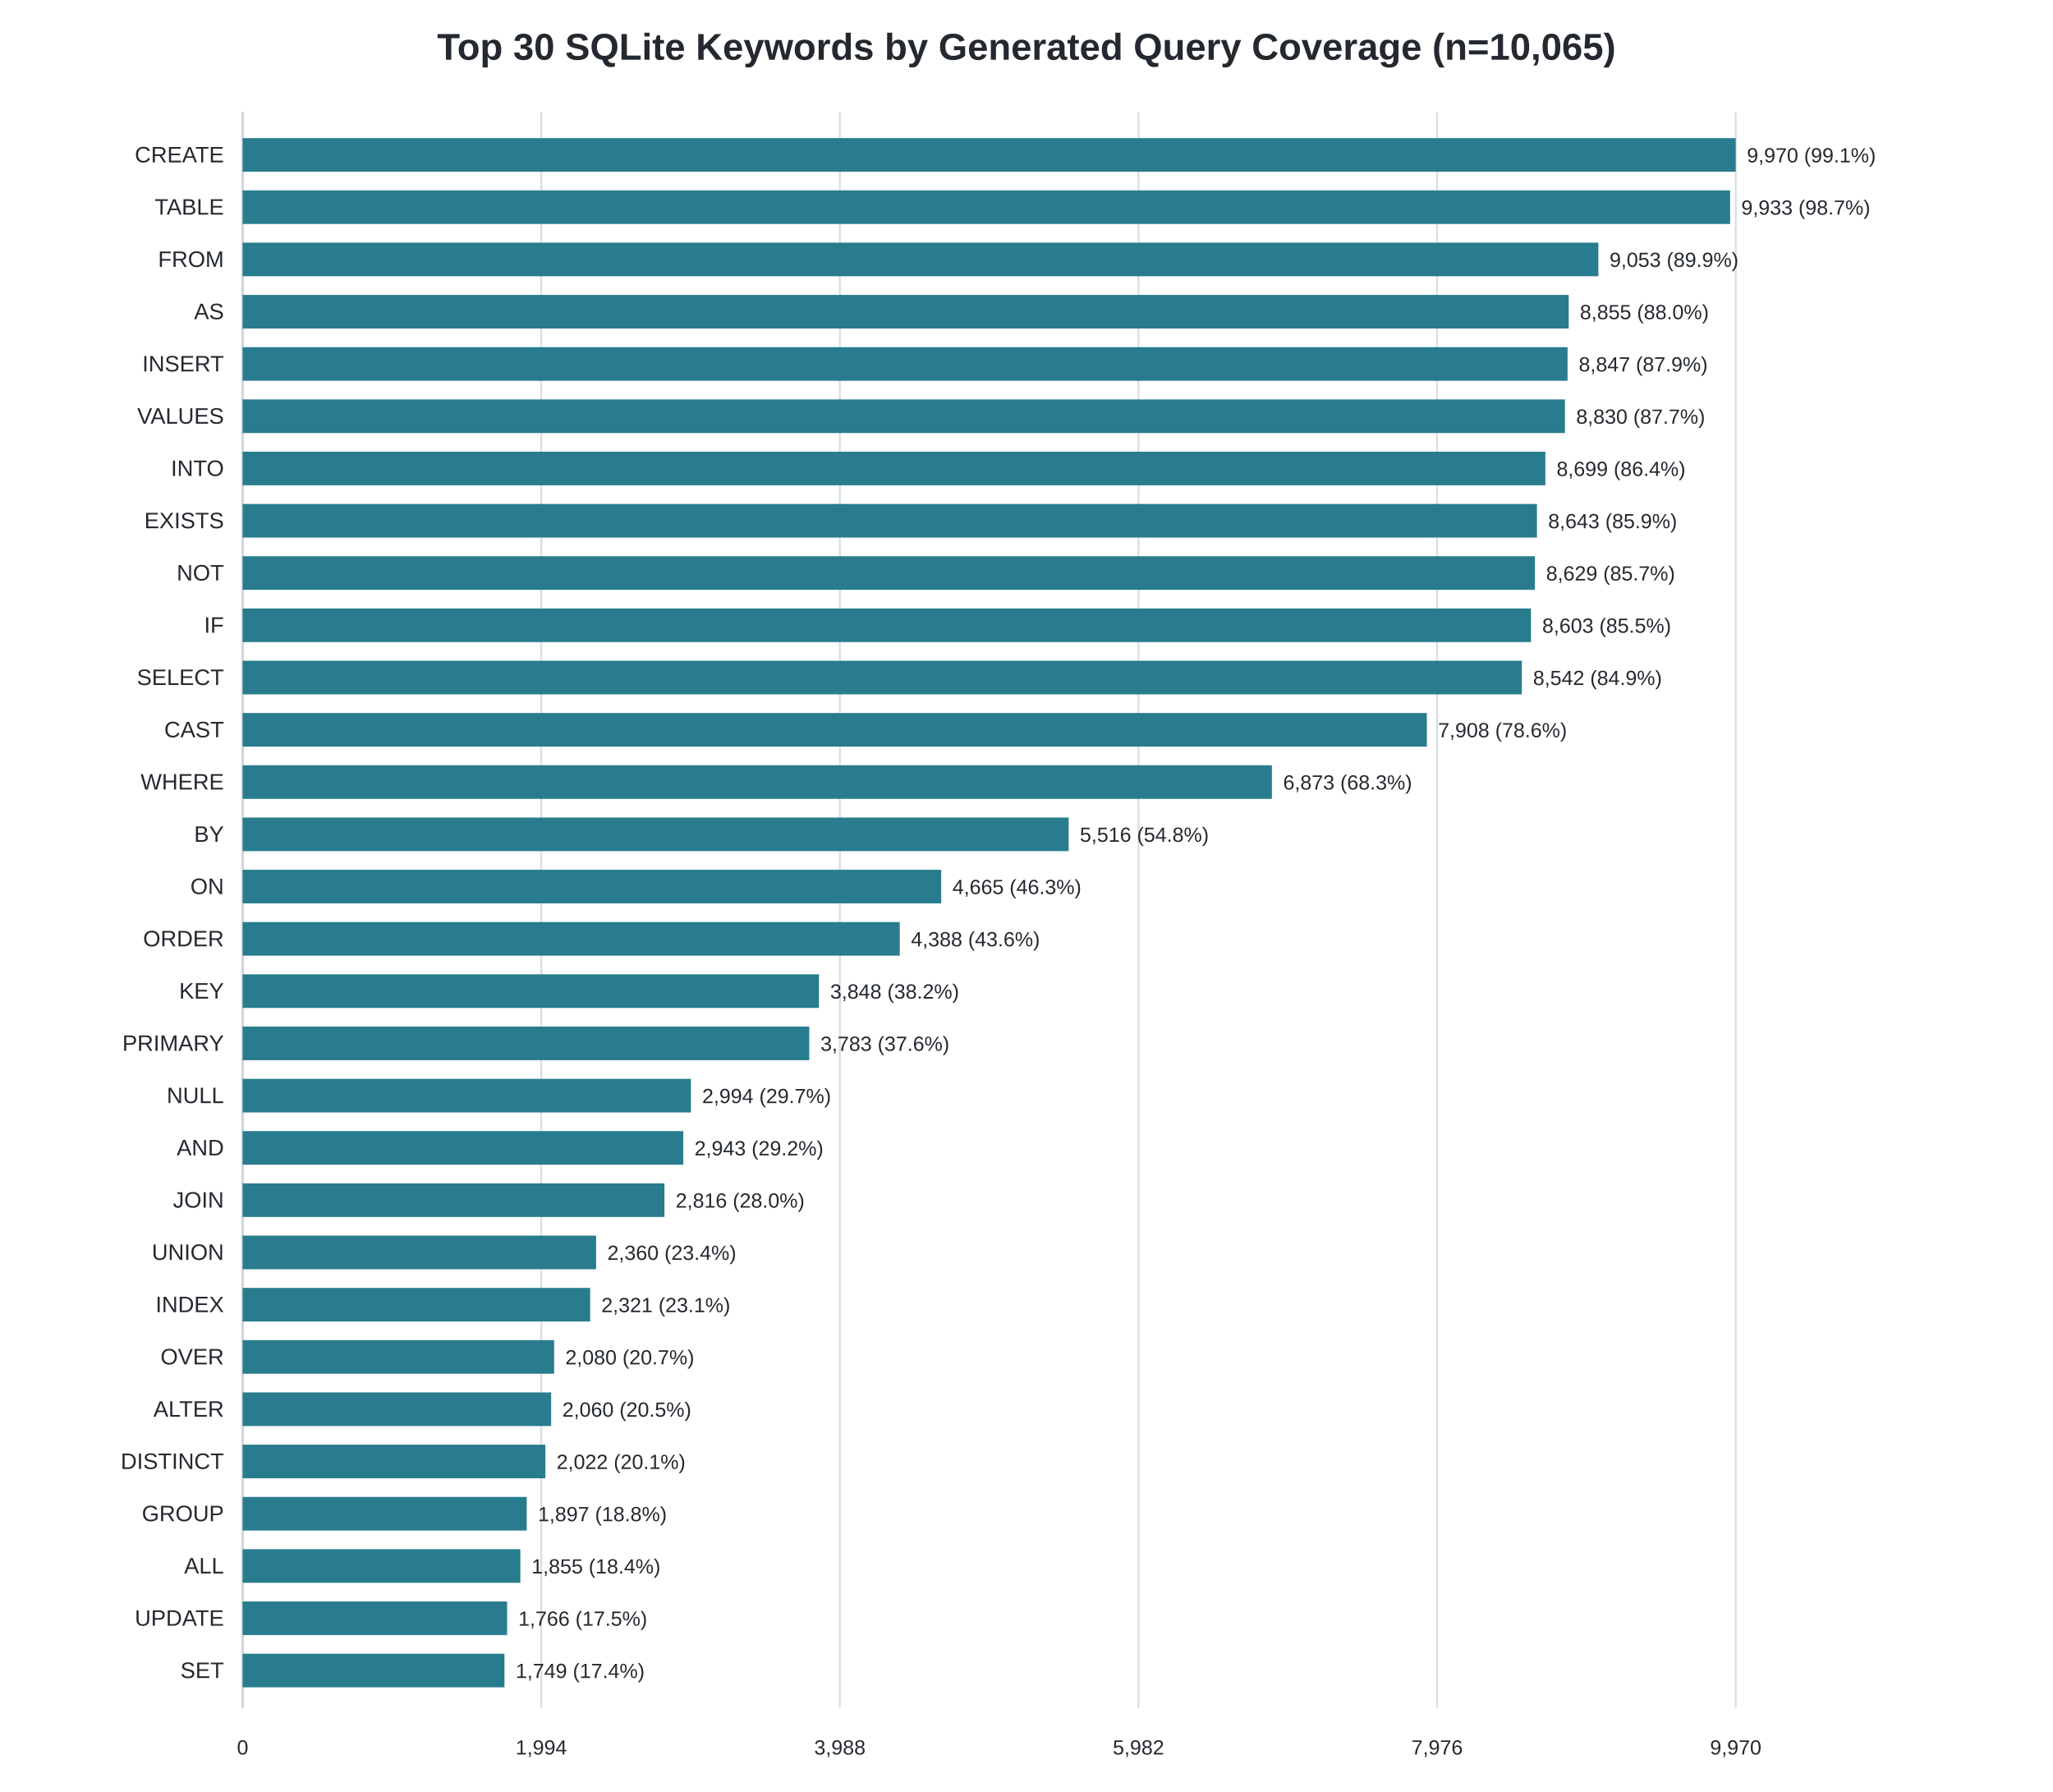
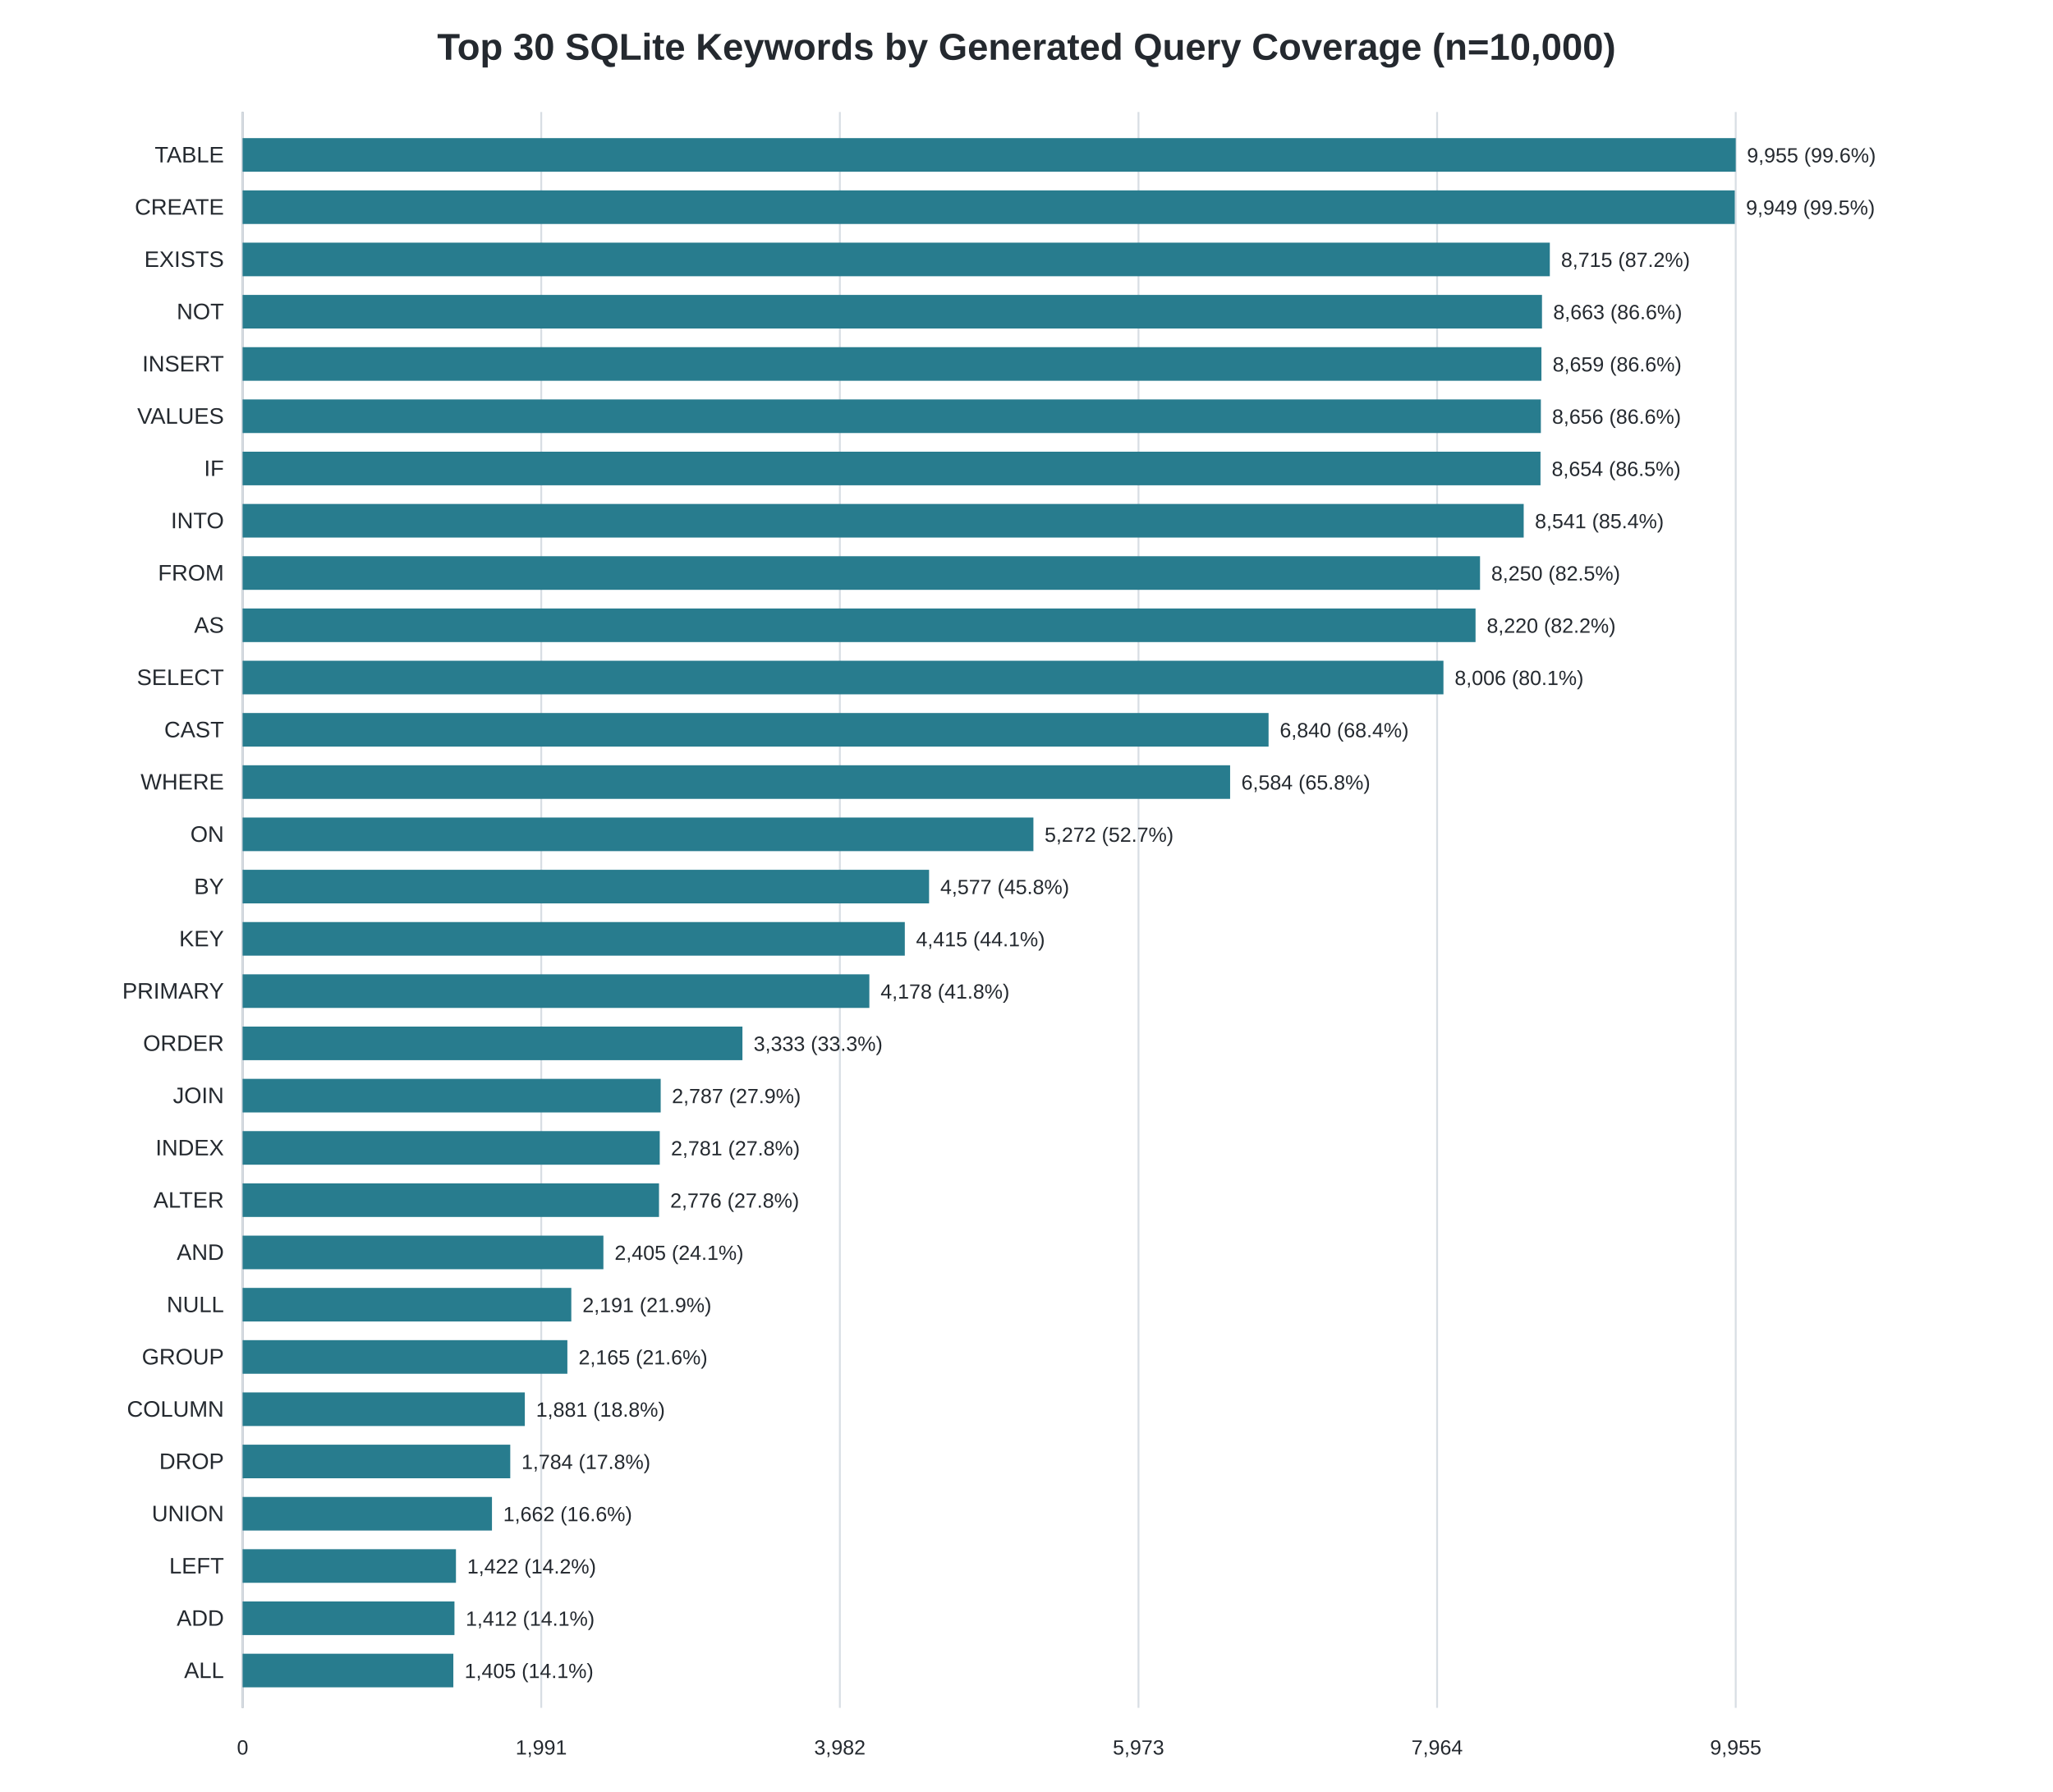
<svg xmlns="http://www.w3.org/2000/svg" width="1100" height="960" viewBox="0 0 1100 960">
  <style>
text { font-family: Arial, sans-serif; fill: #24292f; }
.title { font-size: 20px; font-weight: 700; }
.label { font-size: 12px; }
.value { font-size: 11px; }
.axis { stroke: #8c959f; stroke-width: 1; }
.grid { stroke: #d8dee4; stroke-width: 1; }
</style>
-   <text x="550.0" y="32" text-anchor="middle" class="title">Top 30 SQLite Keywords by Generated Query Coverage (n=10,065)</text>
+   <text x="550.0" y="32" text-anchor="middle" class="title">Top 30 SQLite Keywords by Generated Query Coverage (n=10,000)</text>
  <line x1="130" y1="60" x2="130" y2="915" class="axis" />
  <line x1="130.0" y1="60" x2="130.0" y2="915" class="grid" />
  <text x="130.0" y="940" text-anchor="middle" class="value">0</text>
  <line x1="290.0" y1="60" x2="290.0" y2="915" class="grid" />
-   <text x="290.0" y="940" text-anchor="middle" class="value">1,994</text>
+   <text x="290.0" y="940" text-anchor="middle" class="value">1,991</text>
  <line x1="450.0" y1="60" x2="450.0" y2="915" class="grid" />
-   <text x="450.0" y="940" text-anchor="middle" class="value">3,988</text>
+   <text x="450.0" y="940" text-anchor="middle" class="value">3,982</text>
  <line x1="610.0" y1="60" x2="610.0" y2="915" class="grid" />
-   <text x="610.0" y="940" text-anchor="middle" class="value">5,982</text>
+   <text x="610.0" y="940" text-anchor="middle" class="value">5,973</text>
  <line x1="770.0" y1="60" x2="770.0" y2="915" class="grid" />
-   <text x="770.0" y="940" text-anchor="middle" class="value">7,976</text>
+   <text x="770.0" y="940" text-anchor="middle" class="value">7,964</text>
  <line x1="930.0" y1="60" x2="930.0" y2="915" class="grid" />
-   <text x="930.0" y="940" text-anchor="middle" class="value">9,970</text>
-   <text x="120" y="87" text-anchor="end" class="label">CREATE</text>
+   <text x="930.0" y="940" text-anchor="middle" class="value">9,955</text>
+   <text x="120" y="87" text-anchor="end" class="label">TABLE</text>
  <rect x="130" y="74" width="800.0" height="18" fill="#287c8e" />
-   <text x="936.0" y="87" class="value">9,970 (99.1%)</text>
-   <text x="120" y="115" text-anchor="end" class="label">TABLE</text>
-   <rect x="130" y="102" width="797.0" height="18" fill="#287c8e" />
-   <text x="933.0" y="115" class="value">9,933 (98.7%)</text>
-   <text x="120" y="143" text-anchor="end" class="label">FROM</text>
-   <rect x="130" y="130" width="726.4" height="18" fill="#287c8e" />
-   <text x="862.4" y="143" class="value">9,053 (89.9%)</text>
-   <text x="120" y="171" text-anchor="end" class="label">AS</text>
-   <rect x="130" y="158" width="710.5" height="18" fill="#287c8e" />
-   <text x="846.5" y="171" class="value">8,855 (88.0%)</text>
+   <text x="936.0" y="87" class="value">9,955 (99.6%)</text>
+   <text x="120" y="115" text-anchor="end" class="label">CREATE</text>
+   <rect x="130" y="102" width="799.5" height="18" fill="#287c8e" />
+   <text x="935.5" y="115" class="value">9,949 (99.5%)</text>
+   <text x="120" y="143" text-anchor="end" class="label">EXISTS</text>
+   <rect x="130" y="130" width="700.4" height="18" fill="#287c8e" />
+   <text x="836.4" y="143" class="value">8,715 (87.2%)</text>
+   <text x="120" y="171" text-anchor="end" class="label">NOT</text>
+   <rect x="130" y="158" width="696.2" height="18" fill="#287c8e" />
+   <text x="832.2" y="171" class="value">8,663 (86.6%)</text>
  <text x="120" y="199" text-anchor="end" class="label">INSERT</text>
-   <rect x="130" y="186" width="709.9" height="18" fill="#287c8e" />
-   <text x="845.9" y="199" class="value">8,847 (87.9%)</text>
+   <rect x="130" y="186" width="695.9" height="18" fill="#287c8e" />
+   <text x="831.9" y="199" class="value">8,659 (86.6%)</text>
  <text x="120" y="227" text-anchor="end" class="label">VALUES</text>
-   <rect x="130" y="214" width="708.5" height="18" fill="#287c8e" />
-   <text x="844.5" y="227" class="value">8,830 (87.7%)</text>
-   <text x="120" y="255" text-anchor="end" class="label">INTO</text>
-   <rect x="130" y="242" width="698.0" height="18" fill="#287c8e" />
-   <text x="834.0" y="255" class="value">8,699 (86.4%)</text>
-   <text x="120" y="283" text-anchor="end" class="label">EXISTS</text>
-   <rect x="130" y="270" width="693.5" height="18" fill="#287c8e" />
-   <text x="829.5" y="283" class="value">8,643 (85.9%)</text>
-   <text x="120" y="311" text-anchor="end" class="label">NOT</text>
-   <rect x="130" y="298" width="692.4" height="18" fill="#287c8e" />
-   <text x="828.4" y="311" class="value">8,629 (85.7%)</text>
-   <text x="120" y="339" text-anchor="end" class="label">IF</text>
-   <rect x="130" y="326" width="690.3" height="18" fill="#287c8e" />
-   <text x="826.3" y="339" class="value">8,603 (85.5%)</text>
+   <rect x="130" y="214" width="695.6" height="18" fill="#287c8e" />
+   <text x="831.6" y="227" class="value">8,656 (86.6%)</text>
+   <text x="120" y="255" text-anchor="end" class="label">IF</text>
+   <rect x="130" y="242" width="695.4" height="18" fill="#287c8e" />
+   <text x="831.4" y="255" class="value">8,654 (86.5%)</text>
+   <text x="120" y="283" text-anchor="end" class="label">INTO</text>
+   <rect x="130" y="270" width="686.4" height="18" fill="#287c8e" />
+   <text x="822.4" y="283" class="value">8,541 (85.4%)</text>
+   <text x="120" y="311" text-anchor="end" class="label">FROM</text>
+   <rect x="130" y="298" width="663.0" height="18" fill="#287c8e" />
+   <text x="799.0" y="311" class="value">8,250 (82.5%)</text>
+   <text x="120" y="339" text-anchor="end" class="label">AS</text>
+   <rect x="130" y="326" width="660.6" height="18" fill="#287c8e" />
+   <text x="796.6" y="339" class="value">8,220 (82.2%)</text>
  <text x="120" y="367" text-anchor="end" class="label">SELECT</text>
-   <rect x="130" y="354" width="685.4" height="18" fill="#287c8e" />
-   <text x="821.4" y="367" class="value">8,542 (84.9%)</text>
+   <rect x="130" y="354" width="643.4" height="18" fill="#287c8e" />
+   <text x="779.4" y="367" class="value">8,006 (80.1%)</text>
  <text x="120" y="395" text-anchor="end" class="label">CAST</text>
-   <rect x="130" y="382" width="634.5" height="18" fill="#287c8e" />
-   <text x="770.5" y="395" class="value">7,908 (78.6%)</text>
+   <rect x="130" y="382" width="549.7" height="18" fill="#287c8e" />
+   <text x="685.7" y="395" class="value">6,840 (68.4%)</text>
  <text x="120" y="423" text-anchor="end" class="label">WHERE</text>
-   <rect x="130" y="410" width="551.5" height="18" fill="#287c8e" />
-   <text x="687.5" y="423" class="value">6,873 (68.3%)</text>
-   <text x="120" y="451" text-anchor="end" class="label">BY</text>
-   <rect x="130" y="438" width="442.6" height="18" fill="#287c8e" />
-   <text x="578.6" y="451" class="value">5,516 (54.8%)</text>
-   <text x="120" y="479" text-anchor="end" class="label">ON</text>
-   <rect x="130" y="466" width="374.3" height="18" fill="#287c8e" />
-   <text x="510.3" y="479" class="value">4,665 (46.3%)</text>
-   <text x="120" y="507" text-anchor="end" class="label">ORDER</text>
-   <rect x="130" y="494" width="352.1" height="18" fill="#287c8e" />
-   <text x="488.1" y="507" class="value">4,388 (43.6%)</text>
-   <text x="120" y="535" text-anchor="end" class="label">KEY</text>
-   <rect x="130" y="522" width="308.8" height="18" fill="#287c8e" />
-   <text x="444.8" y="535" class="value">3,848 (38.2%)</text>
-   <text x="120" y="563" text-anchor="end" class="label">PRIMARY</text>
-   <rect x="130" y="550" width="303.6" height="18" fill="#287c8e" />
-   <text x="439.6" y="563" class="value">3,783 (37.6%)</text>
-   <text x="120" y="591" text-anchor="end" class="label">NULL</text>
-   <rect x="130" y="578" width="240.2" height="18" fill="#287c8e" />
-   <text x="376.2" y="591" class="value">2,994 (29.7%)</text>
-   <text x="120" y="619" text-anchor="end" class="label">AND</text>
-   <rect x="130" y="606" width="236.1" height="18" fill="#287c8e" />
-   <text x="372.1" y="619" class="value">2,943 (29.2%)</text>
-   <text x="120" y="647" text-anchor="end" class="label">JOIN</text>
-   <rect x="130" y="634" width="226.0" height="18" fill="#287c8e" />
-   <text x="362.0" y="647" class="value">2,816 (28.0%)</text>
-   <text x="120" y="675" text-anchor="end" class="label">UNION</text>
-   <rect x="130" y="662" width="189.4" height="18" fill="#287c8e" />
-   <text x="325.4" y="675" class="value">2,360 (23.4%)</text>
-   <text x="120" y="703" text-anchor="end" class="label">INDEX</text>
-   <rect x="130" y="690" width="186.2" height="18" fill="#287c8e" />
-   <text x="322.2" y="703" class="value">2,321 (23.1%)</text>
-   <text x="120" y="731" text-anchor="end" class="label">OVER</text>
-   <rect x="130" y="718" width="166.9" height="18" fill="#287c8e" />
-   <text x="302.9" y="731" class="value">2,080 (20.7%)</text>
-   <text x="120" y="759" text-anchor="end" class="label">ALTER</text>
-   <rect x="130" y="746" width="165.3" height="18" fill="#287c8e" />
-   <text x="301.3" y="759" class="value">2,060 (20.5%)</text>
-   <text x="120" y="787" text-anchor="end" class="label">DISTINCT</text>
-   <rect x="130" y="774" width="162.2" height="18" fill="#287c8e" />
-   <text x="298.2" y="787" class="value">2,022 (20.1%)</text>
-   <text x="120" y="815" text-anchor="end" class="label">GROUP</text>
-   <rect x="130" y="802" width="152.2" height="18" fill="#287c8e" />
-   <text x="288.2" y="815" class="value">1,897 (18.8%)</text>
-   <text x="120" y="843" text-anchor="end" class="label">ALL</text>
-   <rect x="130" y="830" width="148.8" height="18" fill="#287c8e" />
-   <text x="284.8" y="843" class="value">1,855 (18.4%)</text>
-   <text x="120" y="871" text-anchor="end" class="label">UPDATE</text>
-   <rect x="130" y="858" width="141.7" height="18" fill="#287c8e" />
-   <text x="277.7" y="871" class="value">1,766 (17.5%)</text>
-   <text x="120" y="899" text-anchor="end" class="label">SET</text>
-   <rect x="130" y="886" width="140.3" height="18" fill="#287c8e" />
-   <text x="276.3" y="899" class="value">1,749 (17.4%)</text>
+   <rect x="130" y="410" width="529.1" height="18" fill="#287c8e" />
+   <text x="665.1" y="423" class="value">6,584 (65.8%)</text>
+   <text x="120" y="451" text-anchor="end" class="label">ON</text>
+   <rect x="130" y="438" width="423.7" height="18" fill="#287c8e" />
+   <text x="559.7" y="451" class="value">5,272 (52.7%)</text>
+   <text x="120" y="479" text-anchor="end" class="label">BY</text>
+   <rect x="130" y="466" width="367.8" height="18" fill="#287c8e" />
+   <text x="503.8" y="479" class="value">4,577 (45.8%)</text>
+   <text x="120" y="507" text-anchor="end" class="label">KEY</text>
+   <rect x="130" y="494" width="354.8" height="18" fill="#287c8e" />
+   <text x="490.8" y="507" class="value">4,415 (44.1%)</text>
+   <text x="120" y="535" text-anchor="end" class="label">PRIMARY</text>
+   <rect x="130" y="522" width="335.8" height="18" fill="#287c8e" />
+   <text x="471.8" y="535" class="value">4,178 (41.8%)</text>
+   <text x="120" y="563" text-anchor="end" class="label">ORDER</text>
+   <rect x="130" y="550" width="267.8" height="18" fill="#287c8e" />
+   <text x="403.8" y="563" class="value">3,333 (33.3%)</text>
+   <text x="120" y="591" text-anchor="end" class="label">JOIN</text>
+   <rect x="130" y="578" width="224.0" height="18" fill="#287c8e" />
+   <text x="360.0" y="591" class="value">2,787 (27.9%)</text>
+   <text x="120" y="619" text-anchor="end" class="label">INDEX</text>
+   <rect x="130" y="606" width="223.5" height="18" fill="#287c8e" />
+   <text x="359.5" y="619" class="value">2,781 (27.8%)</text>
+   <text x="120" y="647" text-anchor="end" class="label">ALTER</text>
+   <rect x="130" y="634" width="223.1" height="18" fill="#287c8e" />
+   <text x="359.1" y="647" class="value">2,776 (27.8%)</text>
+   <text x="120" y="675" text-anchor="end" class="label">AND</text>
+   <rect x="130" y="662" width="193.3" height="18" fill="#287c8e" />
+   <text x="329.3" y="675" class="value">2,405 (24.1%)</text>
+   <text x="120" y="703" text-anchor="end" class="label">NULL</text>
+   <rect x="130" y="690" width="176.1" height="18" fill="#287c8e" />
+   <text x="312.1" y="703" class="value">2,191 (21.9%)</text>
+   <text x="120" y="731" text-anchor="end" class="label">GROUP</text>
+   <rect x="130" y="718" width="174.0" height="18" fill="#287c8e" />
+   <text x="310.0" y="731" class="value">2,165 (21.6%)</text>
+   <text x="120" y="759" text-anchor="end" class="label">COLUMN</text>
+   <rect x="130" y="746" width="151.2" height="18" fill="#287c8e" />
+   <text x="287.2" y="759" class="value">1,881 (18.8%)</text>
+   <text x="120" y="787" text-anchor="end" class="label">DROP</text>
+   <rect x="130" y="774" width="143.4" height="18" fill="#287c8e" />
+   <text x="279.4" y="787" class="value">1,784 (17.8%)</text>
+   <text x="120" y="815" text-anchor="end" class="label">UNION</text>
+   <rect x="130" y="802" width="133.6" height="18" fill="#287c8e" />
+   <text x="269.6" y="815" class="value">1,662 (16.6%)</text>
+   <text x="120" y="843" text-anchor="end" class="label">LEFT</text>
+   <rect x="130" y="830" width="114.3" height="18" fill="#287c8e" />
+   <text x="250.3" y="843" class="value">1,422 (14.2%)</text>
+   <text x="120" y="871" text-anchor="end" class="label">ADD</text>
+   <rect x="130" y="858" width="113.5" height="18" fill="#287c8e" />
+   <text x="249.5" y="871" class="value">1,412 (14.1%)</text>
+   <text x="120" y="899" text-anchor="end" class="label">ALL</text>
+   <rect x="130" y="886" width="112.9" height="18" fill="#287c8e" />
+   <text x="248.9" y="899" class="value">1,405 (14.1%)</text>
</svg>
